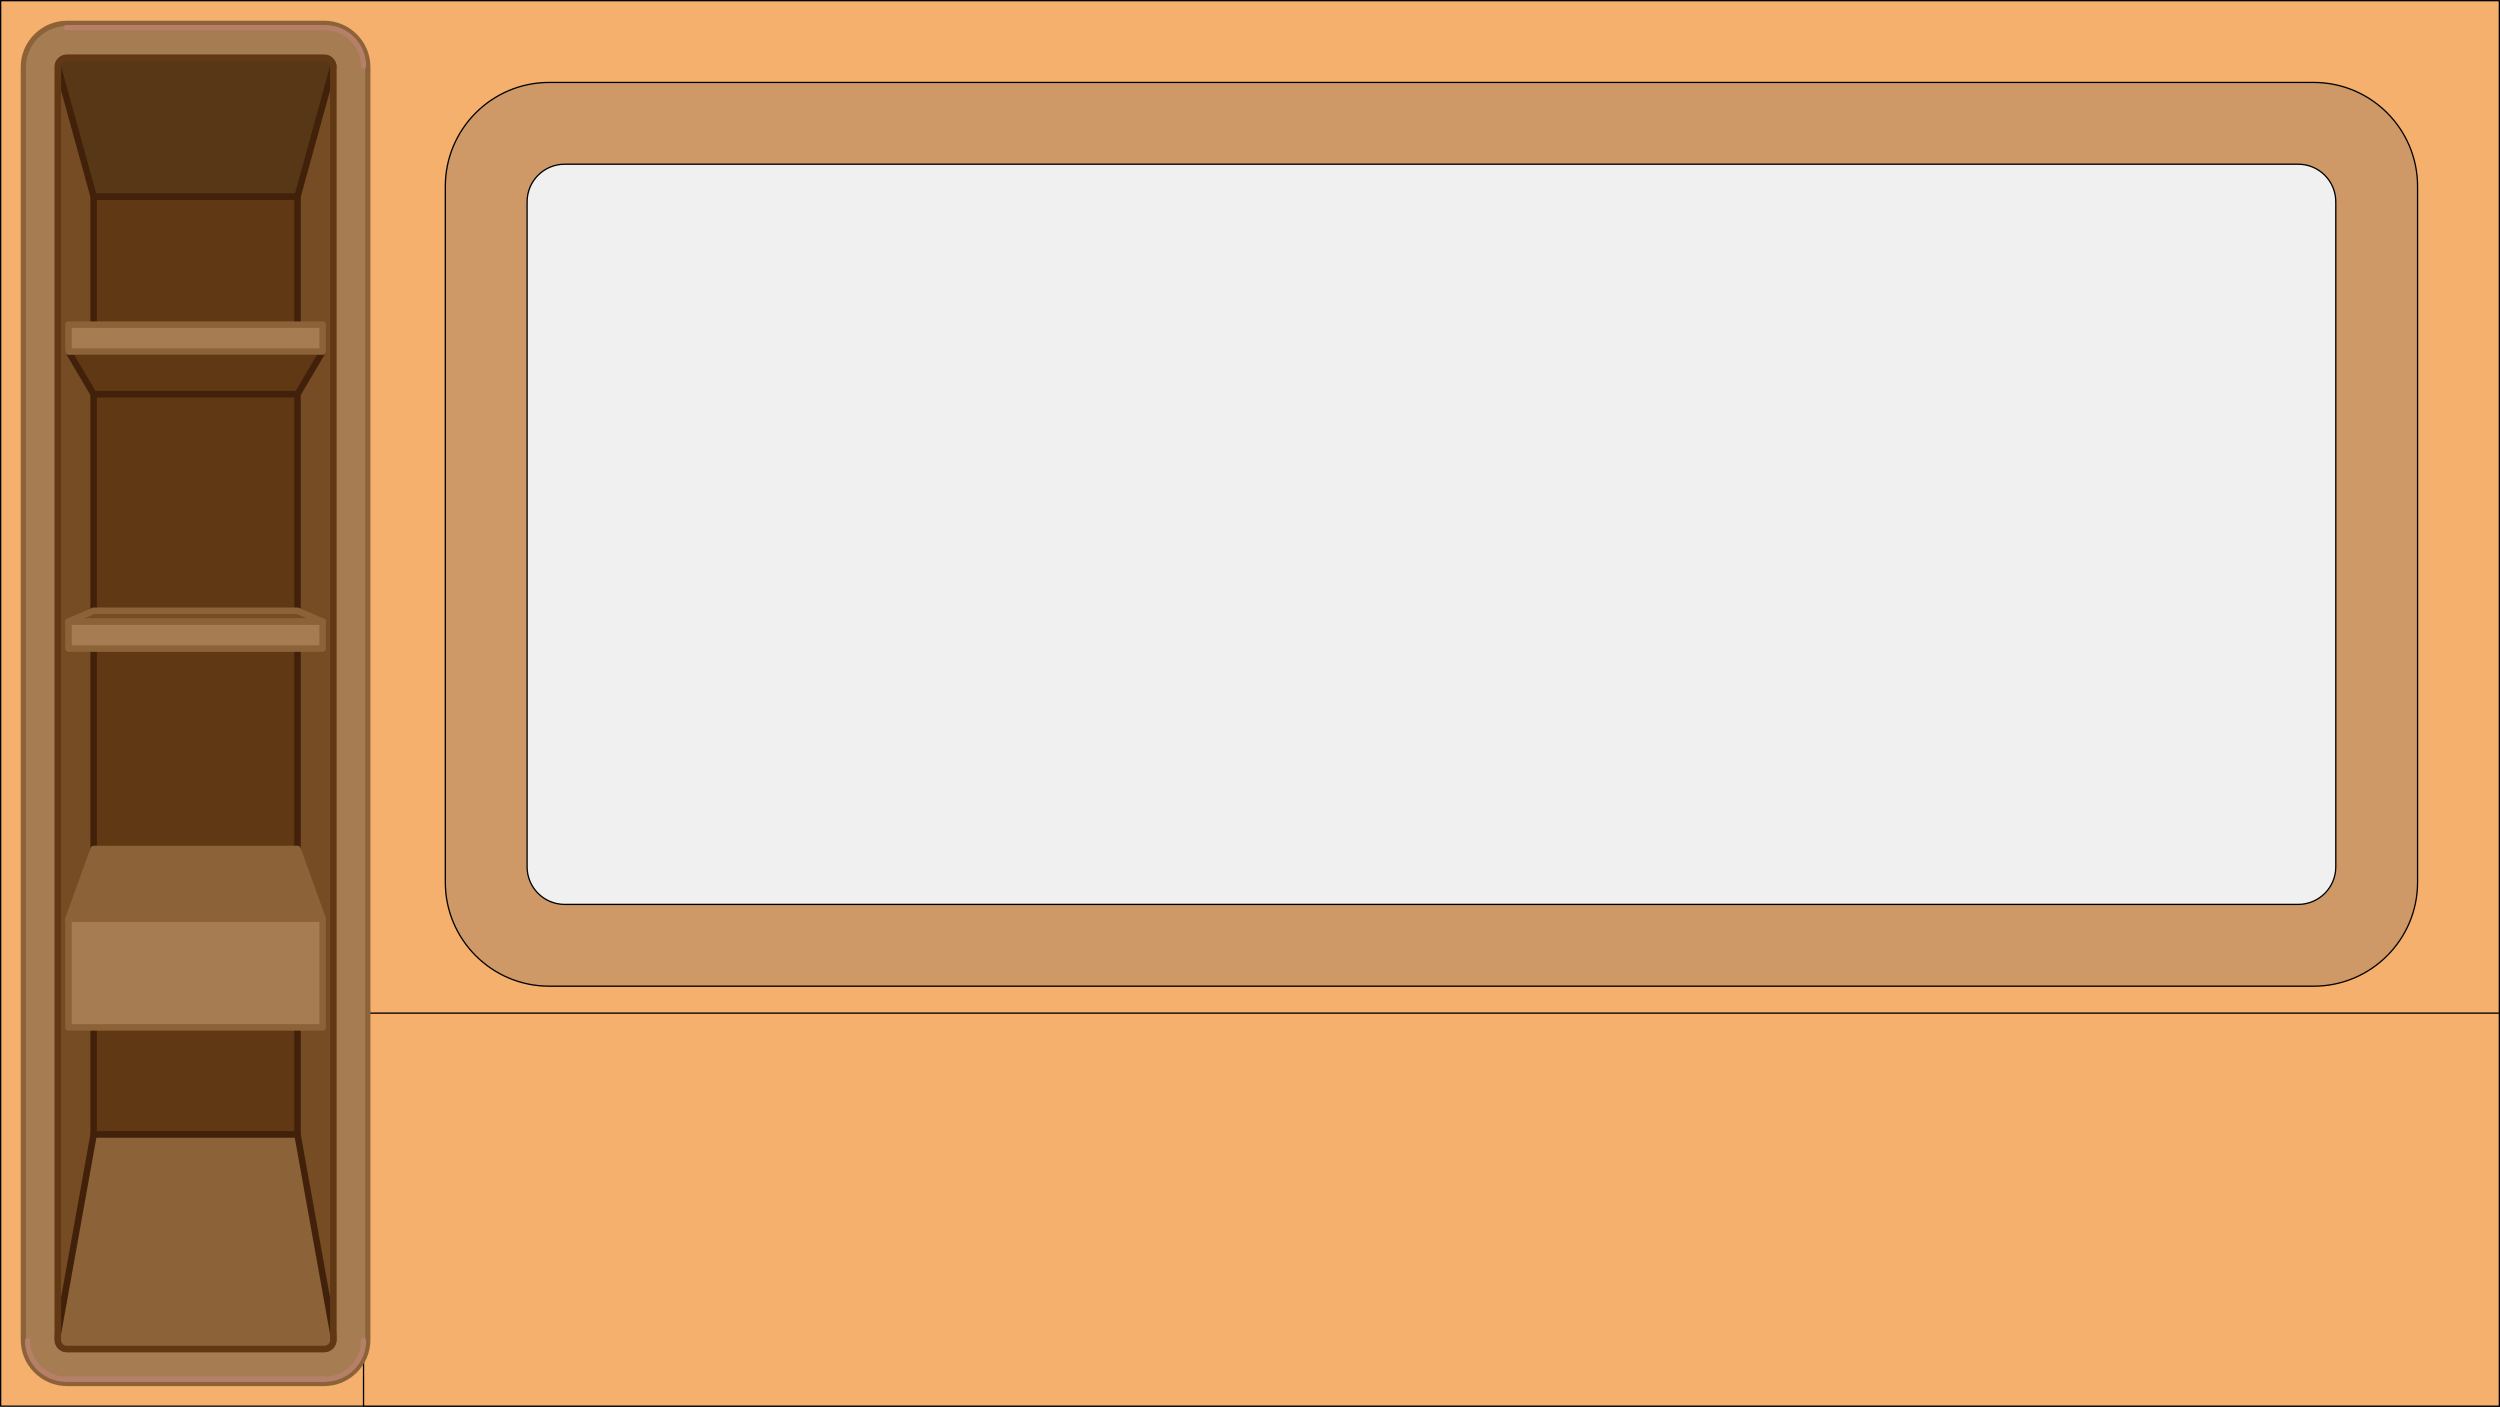
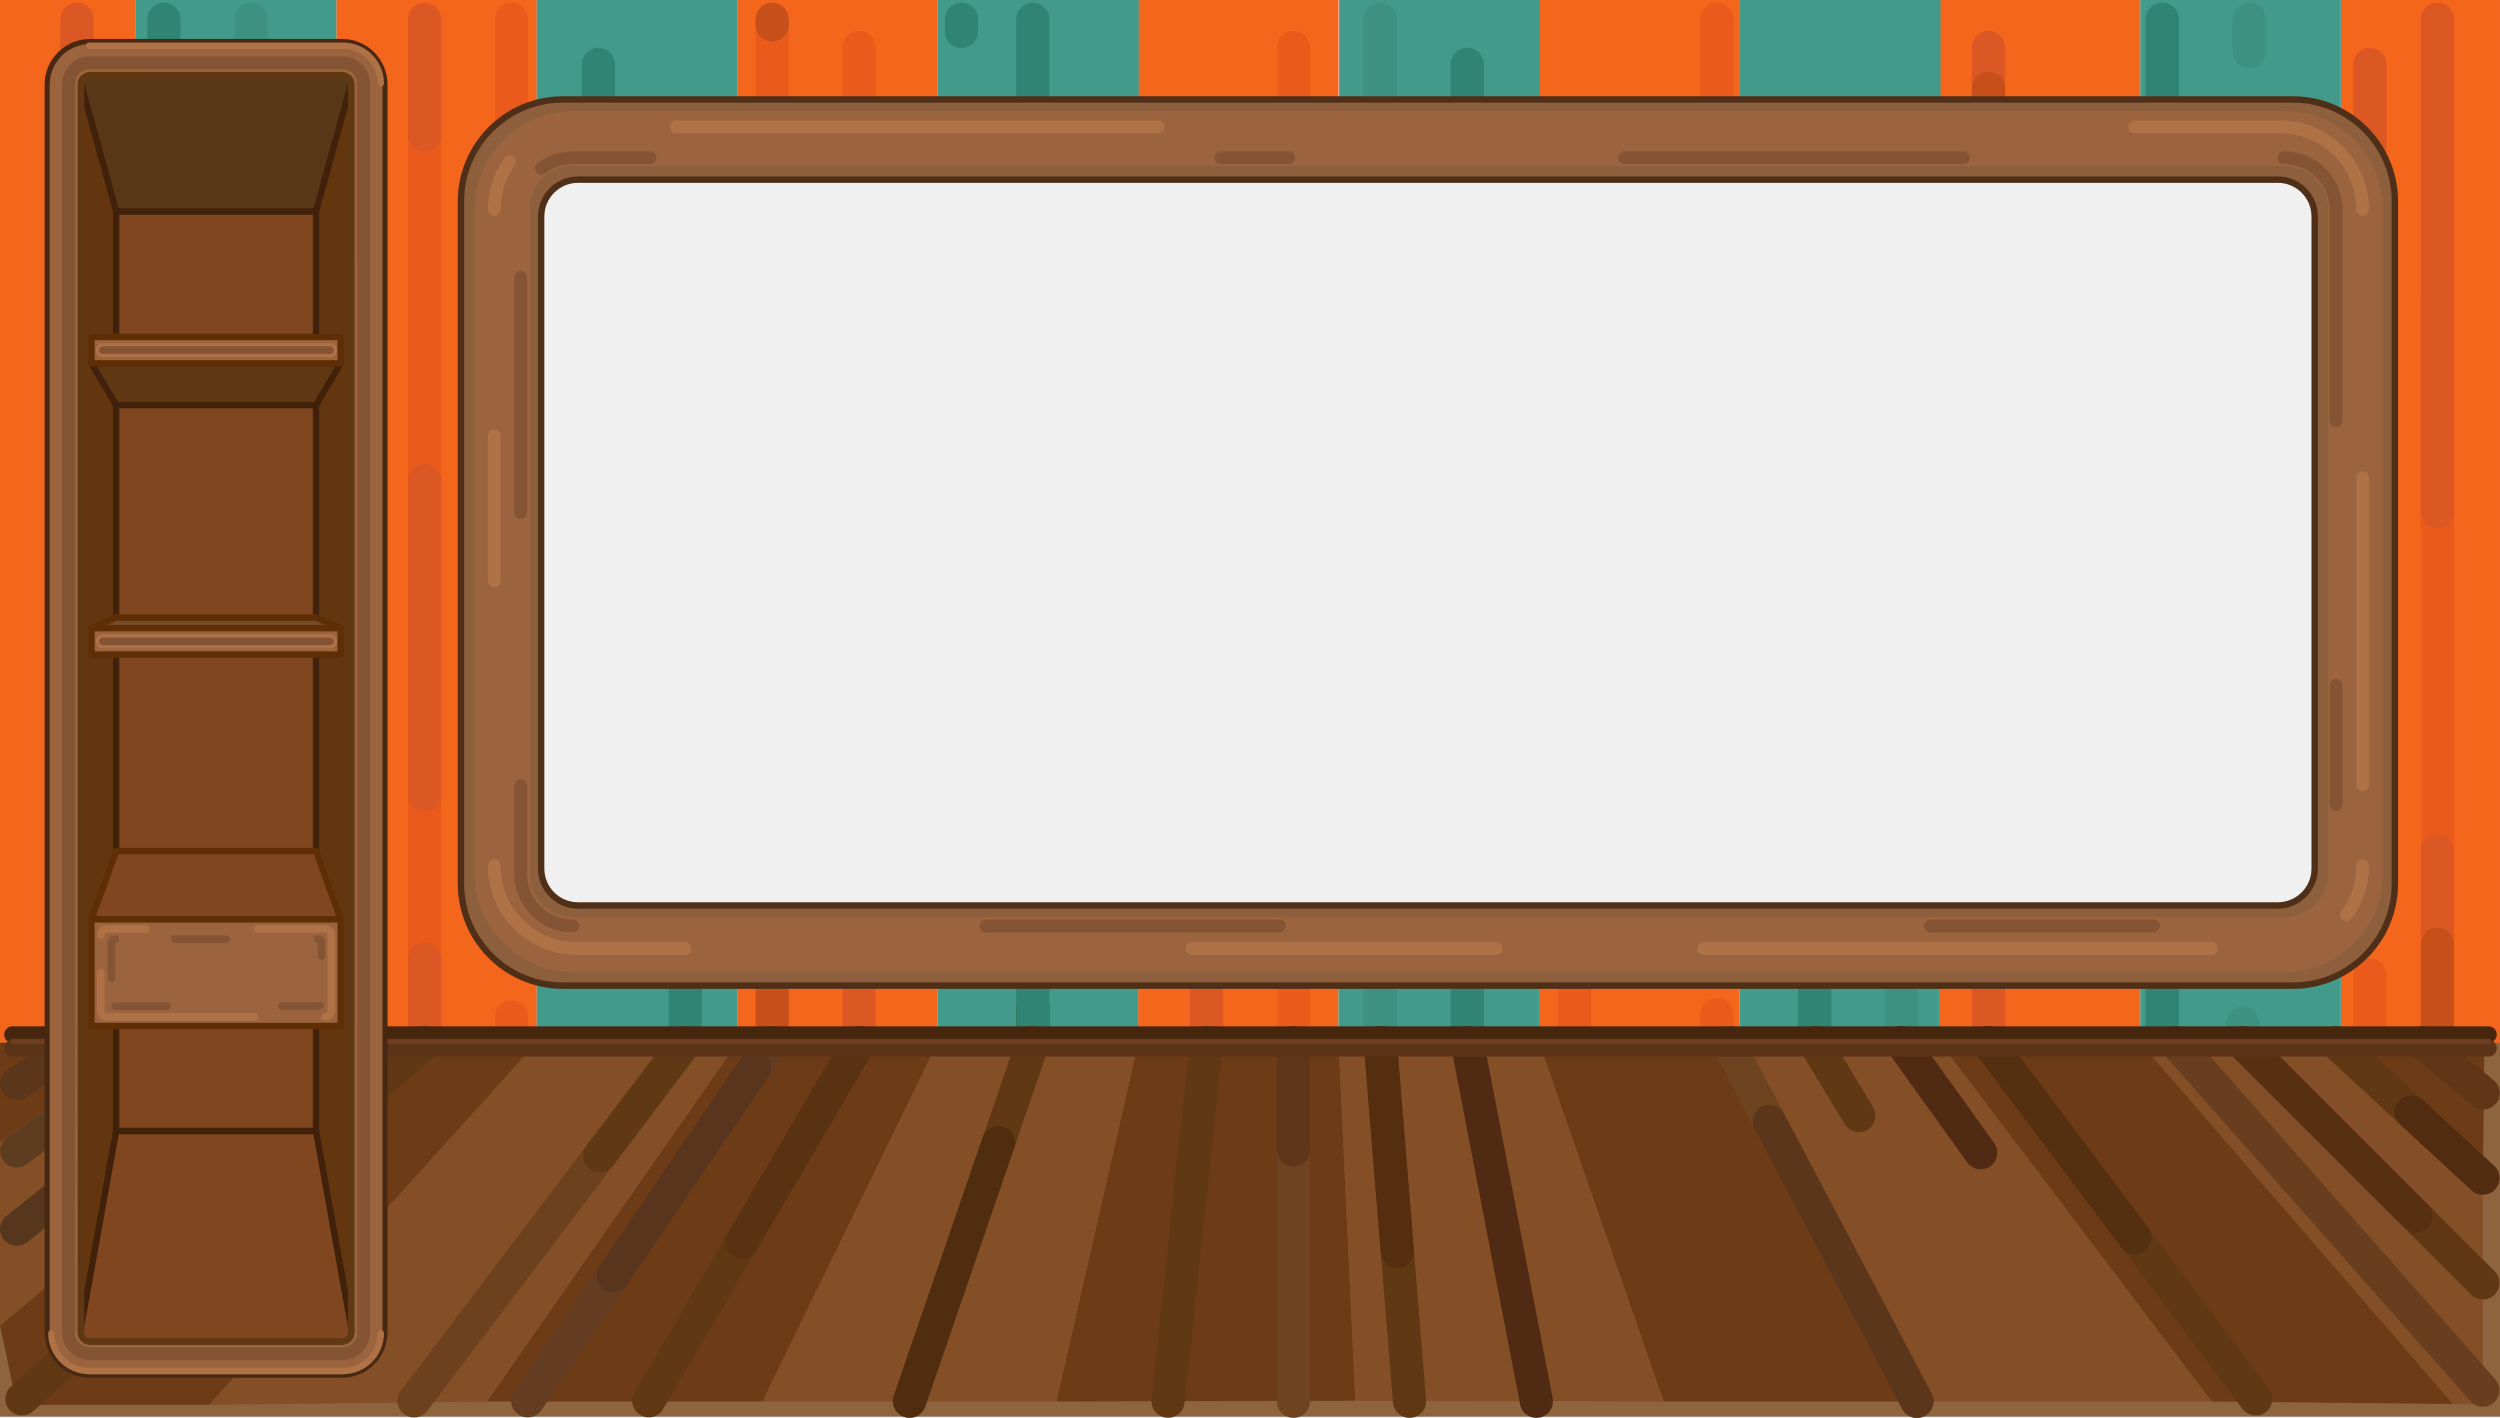
- <svg xmlns="http://www.w3.org/2000/svg" viewBox="0 0 1921 1081">
+ <svg xmlns="http://www.w3.org/2000/svg" viewBox="0 0 1959.1 1111.11">
  <defs>
    <style>
-       .cls-1 {
-         fill: none;
-         stroke: #b57f68;
-         stroke-width: 4px;
-       }
- 
-       .cls-1, .cls-2, .cls-3, .cls-4, .cls-5, .cls-6, .cls-7, .cls-8, .cls-9 {
+       .cls-1, .cls-2 {
+         stroke: #3d9181;
+       }
+ 
+       .cls-1, .cls-2, .cls-3, .cls-4, .cls-5, .cls-6, .cls-7, .cls-8, .cls-9, .cls-10, .cls-11, .cls-12, .cls-13, .cls-14, .cls-15, .cls-16, .cls-17, .cls-18, .cls-19, .cls-20, .cls-21, .cls-22, .cls-23, .cls-24, .cls-25, .cls-26, .cls-27, .cls-28, .cls-29, .cls-30, .cls-31, .cls-32, .cls-33, .cls-34, .cls-35, .cls-36, .cls-37, .cls-38, .cls-39, .cls-40, .cls-41, .cls-42, .cls-43, .cls-44 {
        stroke-linecap: round;
        stroke-linejoin: round;
      }

-       .cls-2, .cls-3, .cls-4, .cls-5, .cls-6, .cls-9 {
+       .cls-1, .cls-2, .cls-4, .cls-6, .cls-7, .cls-8, .cls-9, .cls-11, .cls-12, .cls-13, .cls-14, .cls-16, .cls-17, .cls-19, .cls-22, .cls-24, .cls-25, .cls-28, .cls-30, .cls-31, .cls-32, .cls-33, .cls-34, .cls-36, .cls-37, .cls-41, .cls-44 {
+         stroke-width: 26px;
+       }
+ 
+       .cls-1, .cls-3, .cls-4, .cls-6, .cls-7, .cls-8, .cls-9, .cls-10, .cls-11, .cls-12, .cls-13, .cls-14, .cls-15, .cls-16, .cls-17, .cls-19, .cls-22, .cls-23, .cls-24, .cls-26, .cls-30, .cls-31, .cls-32, .cls-33, .cls-34, .cls-35, .cls-36, .cls-37, .cls-38, .cls-40, .cls-42, .cls-43, .cls-44 {
+         fill: none;
+       }
+ 
+       .cls-2, .cls-25, .cls-28, .cls-41 {
+         fill: #fff;
+       }
+ 
+       .cls-3, .cls-15 {
+         stroke-width: 6px;
+       }
+ 
+       .cls-3, .cls-26 {
+         stroke: #845434;
+       }
+ 
+       .cls-45, .cls-27 {
+         fill: #9b643e;
+       }
+ 
+       .cls-4 {
+         stroke: #603813;
+       }
+ 
+       .cls-46 {
+         fill: #492812;
+       }
+ 
+       .cls-5, .cls-18, .cls-20, .cls-21, .cls-23, .cls-27, .cls-29, .cls-39 {
        stroke-width: 5px;
      }

-       .cls-2, .cls-3, .cls-5 {
+       .cls-5, .cls-27, .cls-29 {
+         stroke: #602e04;
+       }
+ 
+       .cls-5, .cls-39 {
+         fill: #7f461f;
+       }
+ 
+       .cls-6 {
+         stroke: #54341c;
+       }
+ 
+       .cls-7 {
+         stroke: #59351d;
+       }
+ 
+       .cls-8 {
+         stroke: #542e0f;
+       }
+ 
+       .cls-9 {
+         stroke: #5b361a;
+       }
+ 
+       .cls-10 {
+         stroke: #6d3e1f;
+         stroke-width: 4px;
+       }
+ 
+       .cls-11 {
+         stroke: #633c21;
+       }
+ 
+       .cls-12 {
+         stroke: #56361d;
+       }
+ 
+       .cls-47 {
+         fill: #f5661d;
+       }
+ 
+       .cls-13 {
+         stroke: #6d4320;
+       }
+ 
+       .cls-14 {
+         stroke: #563011;
+       }
+ 
+       .cls-15, .cls-23, .cls-38, .cls-42 {
+         stroke: #af7146;
+       }
+ 
+       .cls-16 {
+         stroke: #512c10;
+       }
+ 
+       .cls-17 {
+         stroke: #6d411d;
+       }
+ 
+       .cls-18, .cls-21, .cls-39 {
        stroke: #42210b;
      }

-       .cls-2, .cls-4, .cls-10 {
-         fill: #8c6239;
-       }
- 
-       .cls-3, .cls-11 {
+       .cls-18, .cls-48 {
        fill: #603813;
      }

-       .cls-4, .cls-6, .cls-9 {
-         stroke: #8c6239;
-       }
- 
-       .cls-5 {
+       .cls-19 {
+         stroke: #ea5a1b;
+       }
+ 
+       .cls-49 {
+         fill: #8e643f;
+       }
+ 
+       .cls-20 {
+         fill: #8e5f3c;
+         stroke: #4f2f17;
+       }
+ 
+       .cls-50 {
+         fill: #633610;
+       }
+ 
+       .cls-21 {
        fill: #573716;
      }

-       .cls-6, .cls-12 {
+       .cls-22 {
+         stroke: #512d10;
+       }
+ 
+       .cls-24 {
+         stroke: #593212;
+       }
+ 
+       .cls-51 {
+         fill: #844e26;
+       }
+ 
+       .cls-25 {
+         stroke: #c64f1a;
+       }
+ 
+       .cls-26, .cls-38 {
+         stroke-width: 10px;
+       }
+ 
+       .cls-52 {
+         fill: #419a8a;
+       }
+ 
+       .cls-28, .cls-44 {
+         stroke: #308474;
+       }
+ 
+       .cls-29 {
        fill: #754c24;
      }

-       .cls-13, .cls-9 {
-         fill: #a67c52;
-       }
- 
-       .cls-7 {
-         fill: #ce9867;
-       }
- 
-       .cls-7, .cls-8 {
-         stroke: #000;
-       }
- 
-       .cls-8 {
-         fill: #f4b06c;
+       .cls-30 {
+         stroke: #5e3c1f;
+       }
+ 
+       .cls-31 {
+         stroke: #603616;
+       }
+ 
+       .cls-32 {
+         stroke: #542f10;
+       }
+ 
+       .cls-33 {
+         stroke: #512a14;
+       }
+ 
+       .cls-34 {
+         stroke: #683e1e;
+       }
+ 
+       .cls-35 {
+         stroke: #9b643e;
+         stroke-width: 43px;
+       }
+ 
+       .cls-36 {
+         stroke: #5e3619;
+       }
+ 
+       .cls-37, .cls-41 {
+         stroke: #db5723;
+       }
+ 
+       .cls-40 {
+         stroke: #5b3418;
+       }
+ 
+       .cls-40, .cls-43 {
+         stroke-width: 13px;
+       }
+ 
+       .cls-42 {
+         stroke-width: 11px;
+       }
+ 
+       .cls-43 {
+         stroke: #47260e;
+       }
+ 
+       .cls-53 {
+         fill: #6d3b16;
      }
    </style>
  </defs>
+   <g id="Vrstva_10" data-name="Vrstva 10">
+     <rect class="cls-47" x="-362.57" y="362.57" width="831.59" height="106.46" transform="translate(-362.57 469.02) rotate(-90)" />
+     <rect class="cls-47" x="-73.72" y="337.26" width="831.59" height="157.08" transform="translate(-73.72 757.88) rotate(-90)" />
+     <rect class="cls-47" x="608.68" y="705.49" width="95.12" height="157.08" transform="translate(-127.79 1440.27) rotate(-90)" />
+     <rect class="cls-47" x="922.85" y="705.49" width="95.12" height="157.08" transform="translate(186.37 1754.44) rotate(-90)" />
+     <rect class="cls-47" x="1237.01" y="705.49" width="95.12" height="157.08" transform="translate(500.53 2068.6) rotate(-90)" />
+     <rect class="cls-47" x="1551.17" y="705.49" width="95.12" height="157.08" transform="translate(814.7 2382.76) rotate(-90)" />
+     <rect class="cls-47" x="602.94" y="-25.24" width="106.6" height="157.08" transform="translate(602.94 709.54) rotate(-90)" />
+     <rect class="cls-47" x="917.1" y="-25.24" width="106.6" height="157.08" transform="translate(917.1 1023.71) rotate(-90)" />
+     <rect class="cls-47" x="1231.5" y="-25.47" width="106.6" height="157.55" transform="translate(1231.5 1338.11) rotate(-90)" />
+     <rect class="cls-47" x="1545.43" y="-25.24" width="106.6" height="157.08" transform="translate(1545.43 1652.03) rotate(-90)" />
+     <rect class="cls-47" x="1480.93" y="353.42" width="831.59" height="124.74" transform="translate(1480.93 2312.52) rotate(-90)" />
+     <rect class="cls-52" x="-230.8" y="337.26" width="831.59" height="157.08" transform="translate(-230.8 600.79) rotate(-90)" />
+     <rect class="cls-52" x="451.6" y="705.49" width="95.12" height="157.08" transform="translate(-284.87 1283.19) rotate(-90)" />
+     <rect class="cls-52" x="765.76" y="705.49" width="95.12" height="157.08" transform="translate(29.29 1597.36) rotate(-90)" />
+     <rect class="cls-52" x="1079.93" y="705.49" width="95.12" height="157.08" transform="translate(343.45 1911.52) rotate(-90)" />
+     <rect class="cls-52" x="1394.09" y="705.49" width="95.12" height="157.08" transform="translate(657.62 2225.68) rotate(-90)" />
+     <rect class="cls-52" x="1708.25" y="705.49" width="95.12" height="157.08" transform="translate(971.78 2539.84) rotate(-90)" />
+     <rect class="cls-52" x="445.86" y="-25.24" width="106.6" height="157.08" transform="translate(445.86 552.46) rotate(-90)" />
+     <rect class="cls-52" x="760.26" y="-25.47" width="106.6" height="157.55" transform="translate(760.26 866.86) rotate(-90)" />
+     <rect class="cls-52" x="1074.66" y="-25.24" width="106.6" height="157.08" transform="translate(1074.66 1181.26) rotate(-90)" />
+     <rect class="cls-52" x="1388.82" y="-25.24" width="106.6" height="157.08" transform="translate(1388.82 1495.42) rotate(-90)" />
+     <rect class="cls-52" x="1702.51" y="-25.24" width="106.6" height="157.08" transform="translate(1702.51 1809.11) rotate(-90)" />
+   </g>
  <g id="okno">
-     <path class="cls-8" d="M.5.5v1080h1920V.5H.5ZM1839.63,674.38c0,42.91-35.04,77.69-78.27,77.69H432.66c-43.23,0-78.27-34.78-78.27-77.69V154.19c0-42.91,35.04-77.69,78.27-77.69h1328.7c43.23,0,78.27,34.78,78.27,77.69v520.19Z" />
-     <rect class="cls-8" x="279.34" y="778.5" width="1641.16" height="302" />
-     <path class="cls-7" d="M1777.8,63.34H422.04c-44.11,0-79.86,35.76-79.86,79.86v534.73c0,44.11,35.76,79.86,79.86,79.86h1355.76c44.11,0,79.86-35.76,79.86-79.86V143.2c0-44.11-35.76-79.86-79.86-79.86ZM1794.82,666.05c0,15.96-12.94,28.9-28.9,28.9H433.92c-15.96,0-28.9-12.94-28.9-28.9V155.08c0-15.96,12.94-28.9,28.9-28.9h1332c15.96,0,28.9,12.94,28.9,28.9v510.97Z" />
+     <line class="cls-19" x1="1910.08" y1="663.01" x2="1910.08" y2="235.71" />
+     <line class="cls-1" x1="196.55" y1="256.61" x2="196.55" y2="15.1" />
+     <line class="cls-19" x1="332.72" y1="755.58" x2="332.72" y2="85.67" />
+     <line class="cls-19" x1="605.07" y1="111.13" x2="605.07" y2="19.54" />
+     <line class="cls-44" x1="128.46" y1="503.58" x2="128.46" y2="15.1" />
+     <line class="cls-37" x1="288.97" y1="755.78" x2="288.97" y2="209.45" />
+     <line class="cls-25" x1="288.97" y1="960.11" x2="288.97" y2="455.18" />
+     <line class="cls-37" x1="332.72" y1="623.32" x2="332.72" y2="376.48" />
+     <line class="cls-37" x1="332.72" y1="105.72" x2="332.72" y2="15.1" />
+     <line class="cls-37" x1="332.72" y1="850.63" x2="332.72" y2="751.42" />
+     <line class="cls-19" x1="400.81" y1="307.93" x2="400.81" y2="15.1" />
+     <line class="cls-19" x1="400.81" y1="828.75" x2="400.81" y2="796.77" />
+     <line class="cls-28" x1="468.9" y1="117.43" x2="468.9" y2="50.45" />
+     <line class="cls-44" x1="536.98" y1="828.75" x2="536.98" y2="764.8" />
+     <line class="cls-25" x1="605.07" y1="19.54" x2="605.07" y2="15.1" />
+     <line class="cls-19" x1="673.16" y1="105.72" x2="673.16" y2="37.2" />
+     <line class="cls-25" x1="605.07" y1="855.73" x2="605.07" y2="771.08" />
+     <line class="cls-37" x1="673.16" y1="850.73" x2="673.16" y2="767.68" />
+     <line class="cls-28" x1="753.44" y1="24.63" x2="753.44" y2="15.1" />
+     <line class="cls-44" x1="809.33" y1="103.51" x2="809.33" y2="15.1" />
+     <line class="cls-4" x1="809.33" y1="869.46" x2="809.33" y2="787.75" />
+     <line class="cls-44" x1="809.33" y1="869.6" x2="809.33" y2="767.68" />
+     <line class="cls-19" x1="1233.84" y1="853.34" x2="1233.84" y2="764.8" />
+     <line class="cls-37" x1="945.5" y1="853.34" x2="945.5" y2="763.9" />
+     <line class="cls-19" x1="1013.59" y1="111.13" x2="1013.59" y2="37.2" />
+     <line class="cls-19" x1="1013.59" y1="841.58" x2="1013.59" y2="777.55" />
+     <line class="cls-1" x1="1081.68" y1="106.6" x2="1081.68" y2="15.1" />
+     <line class="cls-1" x1="1081.68" y1="848.47" x2="1081.68" y2="763.9" />
+     <line class="cls-28" x1="1149.77" y1="105.72" x2="1149.77" y2="50.45" />
+     <line class="cls-28" x1="1149.77" y1="829.64" x2="1149.77" y2="760.97" />
+     <line class="cls-19" x1="1345.47" y1="865.35" x2="1345.47" y2="794.98" />
+     <line class="cls-37" x1="1558.29" y1="854.7" x2="1558.29" y2="764.39" />
+     <line class="cls-2" x1="1490.2" y1="857.43" x2="1490.2" y2="776.68" />
+     <line class="cls-19" x1="1345.47" y1="104.91" x2="1345.47" y2="15.1" />
+     <line class="cls-44" x1="1422.11" y1="1045.74" x2="1422.11" y2="752.8" />
+     <line class="cls-37" x1="1558.29" y1="111.13" x2="1558.29" y2="37.2" />
+     <line class="cls-28" x1="1694.46" y1="105.72" x2="1694.46" y2="15.1" />
+     <line class="cls-44" x1="1694.46" y1="853.34" x2="1694.46" y2="764.8" />
+     <line class="cls-1" x1="1762.55" y1="40.28" x2="1762.55" y2="15.1" />
+     <line class="cls-1" x1="1757.38" y1="825.3" x2="1757.38" y2="802.03" />
+     <line class="cls-37" x1="1857.1" y1="367.41" x2="1857.1" y2="50.45" />
+     <line class="cls-19" x1="1857.1" y1="1057.11" x2="1857.1" y2="764.18" />
+     <line class="cls-37" x1="1910.08" y1="401.06" x2="1910.08" y2="15.1" />
+     <line class="cls-37" x1="1910.08" y1="990.77" x2="1910.08" y2="666.73" />
+     <line class="cls-25" x1="1910.08" y1="1063.95" x2="1910.08" y2="739.91" />
+     <line class="cls-25" x1="1558.29" y1="113.45" x2="1558.29" y2="69.23" />
+     <line class="cls-19" x1="60.37" y1="374.44" x2="60.37" y2="524.32" />
+     <line class="cls-41" x1="60.37" y1="15.1" x2="60.37" y2="374.44" />
+     <path class="cls-20" d="M1796.85,77.94H441.09c-44.11,0-79.86,35.76-79.86,79.86v534.73c0,44.11,35.76,79.86,79.86,79.86h1355.76c44.11,0,79.86-35.76,79.86-79.86V157.8c0-44.11-35.76-79.86-79.86-79.86ZM1813.87,680.65c0,15.96-12.94,28.9-28.9,28.9H452.97c-15.96,0-28.9-12.94-28.9-28.9V169.68c0-15.96,12.94-28.9,28.9-28.9h1332c15.96,0,28.9,12.94,28.9,28.9v510.97Z" />
+     <rect class="cls-49" x="0" y="817.13" width="1959.1" height="293.06" />
+     <polygon class="cls-53" points="1834.35 817.06 1945.66 923.19 1946.94 817.13 1934.49 817.06 1834.35 817.06" />
+     <polygon class="cls-51" points="1677.27 817.06 1922.29 1100.26 1945.66 1100.26 1945.66 923.19 1834.35 817.06 1677.27 817.06" />
+     <polygon class="cls-53" points="1520.19 817.06 1733.02 1098.31 1922.29 1100.26 1677.27 817.06 1520.19 817.06" />
+     <polygon class="cls-51" points="1363.11 817.06 1512.85 1098.31 1733.02 1098.31 1520.19 817.06 1363.11 817.06" />
+     <polygon class="cls-53" points="1206.03 817.06 1303.63 1098.31 1512.85 1098.31 1363.11 817.06 1206.03 817.06" />
+     <polygon class="cls-51" points="1048.95 817.06 1062.06 1097.67 1303.63 1098.31 1206.03 817.06 1048.95 817.06" />
+     <polygon class="cls-53" points="891.86 817.06 827.8 1098.31 1062.06 1097.67 1048.95 817.06 891.86 817.06" />
+     <polygon class="cls-51" points="734.78 817.06 597.39 1098.31 827.8 1098.31 891.86 817.06 734.78 817.06" />
+     <polygon class="cls-53" points="577.7 817.06 381.39 1098.31 597.39 1098.31 734.78 817.06 577.7 817.06" />
+     <polygon class="cls-51" points="420.62 817.06 163.82 1100.92 381.39 1098.31 577.7 817.06 420.62 817.06" />
+     <polygon class="cls-53" points="263.54 817.06 0 1038.72 13.16 1100.92 163.82 1100.92 420.62 817.06 263.54 817.06" />
+     <polygon class="cls-51" points="106.46 817.06 0 895.26 0 1038.72 263.54 817.06 106.46 817.06" />
+     <polygon class="cls-53" points="0 817.13 0 876.12 0 895.26 106.46 817.06 0 817.13" />
+     <line class="cls-30" x1="13.16" y1="963.17" x2="196.55" y2="817.13" />
+     <line class="cls-11" x1="413.57" y1="1097.67" x2="605.07" y2="817.13" />
+     <line class="cls-17" x1="324.47" y1="1097.78" x2="500.17" y2="865.74" />
+     <line class="cls-7" x1="480.55" y1="999.55" x2="591.16" y2="836.63" />
+     <line class="cls-30" x1="13.16" y1="901.91" x2="128.46" y2="817.13" />
+     <line class="cls-4" x1="17.19" y1="1096.24" x2="332.72" y2="817.13" />
+     <line class="cls-4" x1="469.9" y1="905.73" x2="536.98" y2="817.13" />
+     <line class="cls-4" x1="508.44" y1="1097.67" x2="673.16" y2="817.13" />
+     <line class="cls-4" x1="712.75" y1="1097.99" x2="809.33" y2="817.13" />
+     <line class="cls-13" x1="1013.59" y1="1098.1" x2="1013.59" y2="817.13" />
+     <line class="cls-4" x1="915.34" y1="1098.02" x2="945.31" y2="817.06" />
+     <line class="cls-4" x1="1104.58" y1="1098.1" x2="1081.68" y2="817.09" />
+     <line class="cls-33" x1="1203.98" y1="1098.1" x2="1149.77" y2="817.13" />
+     <line class="cls-13" x1="1502.18" y1="1098.11" x2="1354.03" y2="817.13" />
+     <line class="cls-4" x1="1767.67" y1="1096.24" x2="1558.29" y2="817.13" />
+     <line class="cls-34" x1="1945.66" y1="1089.45" x2="1705.12" y2="817.13" />
+     <line class="cls-4" x1="1945.66" y1="1005.33" x2="1757.38" y2="817.13" />
+     <line class="cls-4" x1="1945.66" y1="923.19" x2="1830.64" y2="817.13" />
+     <line class="cls-12" x1="13.16" y1="963.17" x2="50.83" y2="933.17" />
+     <line class="cls-6" x1="67.46" y1="861.98" x2="128.46" y2="817.13" />
+     <line class="cls-33" x1="228.57" y1="846.47" x2="264.64" y2="817.13" />
+     <line class="cls-24" x1="581.38" y1="973.44" x2="673.16" y2="817.13" />
+     <line class="cls-22" x1="712.75" y1="1097.99" x2="782.45" y2="895.29" />
+     <line class="cls-36" x1="1013.59" y1="901.11" x2="1013.59" y2="817.13" />
+     <line class="cls-8" x1="1095.02" y1="980.81" x2="1081.68" y2="817.09" />
+     <line class="cls-9" x1="1502.18" y1="1098.11" x2="1386.63" y2="878.97" />
+     <line class="cls-32" x1="1672.87" y1="969.87" x2="1558.29" y2="817.13" />
+     <line class="cls-33" x1="1552.17" y1="903.37" x2="1490.2" y2="817.06" />
+     <line class="cls-4" x1="1456.66" y1="874.2" x2="1422.11" y2="817.06" />
+     <line class="cls-14" x1="1893.34" y1="953.03" x2="1757.38" y2="817.13" />
+     <line class="cls-16" x1="1945.66" y1="923.19" x2="1889.58" y2="871.48" />
+     <line class="cls-31" x1="1945.85" y1="856.54" x2="1898.72" y2="817.13" />
+     <line class="cls-9" x1="60.37" y1="817.13" x2="13.16" y2="849.22" />
+     <line class="cls-43" x1="9.79" y1="810.75" x2="1950.07" y2="810.75" />
+     <line class="cls-40" x1="9.79" y1="821.46" x2="1950.07" y2="821.46" />
+     <line class="cls-10" x1="10.04" y1="816.1" x2="1950.32" y2="816.1" />
+     <rect class="cls-35" x="393.41" y="108.56" width="1452.52" height="631.57" rx="55.7" ry="55.7" />
+     <path class="cls-38" d="M387.31,164.26c0-13.97,4.42-26.91,11.94-37.49" />
+     <line class="cls-38" x1="387.31" y1="455.18" x2="387.31" y2="341.57" />
+     <path class="cls-38" d="M536.98,743.28h-84.86c-35.8,0-64.82-29.02-64.82-64.82" />
+     <line class="cls-38" x1="1172.65" y1="743.28" x2="933.89" y2="743.28" />
+     <line class="cls-38" x1="1733.02" y1="743.28" x2="1334.92" y2="743.28" />
+     <path class="cls-38" d="M1851.52,678.46c0,14.45-4.73,27.79-12.72,38.57" />
+     <polyline class="cls-38" points="1851.52 374.4 1851.52 458.34 1851.52 615.19" />
+     <path class="cls-38" d="M1672.87,99.45h113.83c17.9,0,34.1,7.25,45.83,18.98s18.98,27.93,18.98,45.83" />
+     <line class="cls-38" x1="529.76" y1="99.45" x2="907.64" y2="99.45" />
+     <polyline class="cls-26" points="408.02 401.47 408.02 341.57 408.02 217.32" />
+     <path class="cls-26" d="M448.79,725.65c-22.52,0-40.77-18.26-40.77-40.77v-69.42" />
+     <line class="cls-26" x1="1002.6" y1="725.65" x2="772.66" y2="725.65" />
+     <line class="cls-26" x1="1687.52" y1="725.65" x2="1512.85" y2="725.65" />
+     <line class="cls-26" x1="1830.64" y1="537.07" x2="1830.64" y2="630.37" />
+     <path class="cls-26" d="M1789.86,123.58c10.63,0,20.31,4.07,27.57,10.73,8.12,7.45,13.2,18.15,13.2,30.04v165.5" />
+     <polyline class="cls-26" points="1272.86 123.58 1319.95 123.58 1379.54 123.58 1538.67 123.58" />
+     <line class="cls-26" x1="956.82" y1="123.58" x2="1009.81" y2="123.58" />
+     <path class="cls-26" d="M424.24,131.8c6.83-5.16,15.33-8.22,24.55-8.22h60.53" />
  </g>
  <g id="police">
-     <rect class="cls-12" x="41.92" y="41.92" width="216.71" height="997.16" />
-     <rect class="cls-3" x="71.96" y="151.04" width="156.63" height="720.71" />
-     <polygon class="cls-6" points="247.92 477.66 228.59 469.32 150.27 469.32 71.96 469.32 52.63 477.66 247.92 477.66" />
-     <polygon class="cls-3" points="247.92 270.15 228.59 302.89 150.27 302.89 71.96 302.89 52.63 270.15 247.92 270.15" />
-     <polyline class="cls-5" points="41.92 41.92 71.96 151.04 150.27 151.04 228.59 151.04 258.63 41.92" />
-     <polygon class="cls-4" points="247.92 705.89 228.59 652.37 150.27 652.37 71.96 652.37 52.63 705.89 247.92 705.89" />
-     <polygon class="cls-2" points="258.63 1039.08 228.59 871.75 150.27 871.75 71.96 871.75 41.92 1039.08 258.63 1039.08" />
-     <rect class="cls-9" x="52.63" y="477.66" width="195.29" height="20.71" />
-     <rect class="cls-9" x="52.63" y="249.44" width="195.29" height="20.71" />
-     <rect class="cls-9" x="52.63" y="705.89" width="195.29" height="83.55" />
-     <path class="cls-10" d="M248.99,41.92c5.32,0,9.64,4.31,9.64,9.64v977.89c0,5.32-4.31,9.64-9.64,9.64H51.56c-5.32,0-9.64-4.31-9.64-9.64V51.56c0-5.32,4.31-9.64,9.64-9.64h197.44M248.99,15.92H51.56c-19.65,0-35.64,15.99-35.64,35.64v977.89c0,19.65,15.99,35.64,35.64,35.64h197.44c19.65,0,35.64-15.99,35.64-35.64V51.56c0-19.65-15.99-35.64-35.64-35.64h0Z" />
-     <path class="cls-13" d="M248.86,41.92c5.39,0,9.77,4.37,9.77,9.77v977.63c0,5.39-4.37,9.77-9.77,9.77H51.69c-5.39,0-9.77-4.37-9.77-9.77V51.69c0-5.39,4.37-9.77,9.77-9.77h197.18M248.86,19.92H51.69c-17.52,0-31.77,14.25-31.77,31.77v977.63c0,17.52,14.25,31.77,31.77,31.77h197.18c17.52,0,31.77-14.25,31.77-31.77V51.69c0-17.52-14.25-31.77-31.77-31.77h0Z" />
-     <path class="cls-11" d="M249.25,46.92c2.41,0,4.38,1.96,4.38,4.38v978.4c0,2.41-1.96,4.38-4.38,4.38H51.3c-2.41,0-4.38-1.96-4.38-4.38V51.3c0-2.41,1.96-4.38,4.38-4.38h197.95M249.25,41.92H51.3c-5.18,0-9.38,4.2-9.38,9.38v978.4c0,5.18,4.2,9.38,9.38,9.38h197.95c5.18,0,9.38-4.2,9.38-9.38V51.3c0-5.18-4.2-9.38-9.38-9.38h0Z" />
-     <path class="cls-1" d="M249.72,1059.79H50.83c-16.36,0-29.62-13.26-29.62-29.62" />
-     <path class="cls-1" d="M50.83,21.21h198.89c16.36,0,29.62,13.26,29.62,29.62" />
-     <path class="cls-1" d="M279.34,1030.17c0,16.36-13.26,29.62-29.62,29.62H50.83" />
+     <rect class="cls-50" x="60.97" y="56.52" width="216.71" height="997.16" />
+     <rect class="cls-39" x="91.01" y="165.64" width="156.63" height="720.71" />
+     <polygon class="cls-29" points="266.97 492.26 247.64 483.92 169.32 483.92 91.01 483.92 71.68 492.26 266.97 492.26" />
+     <polygon class="cls-18" points="266.97 284.74 247.64 317.48 169.32 317.48 91.01 317.48 71.68 284.74 266.97 284.74" />
+     <polyline class="cls-21" points="60.97 56.52 91.01 165.64 169.32 165.64 247.64 165.64 277.68 56.52" />
+     <polygon class="cls-5" points="266.97 720.48 247.64 666.96 169.32 666.96 91.01 666.96 71.68 720.48 266.97 720.48" />
+     <polygon class="cls-39" points="277.68 1053.68 247.64 886.35 169.32 886.35 91.01 886.35 60.97 1053.68 277.68 1053.68" />
+     <rect class="cls-27" x="71.68" y="492.26" width="195.29" height="20.71" />
+     <rect class="cls-27" x="71.68" y="264.03" width="195.29" height="20.71" />
+     <rect class="cls-27" x="71.68" y="720.48" width="195.29" height="83.55" />
+     <path class="cls-15" d="M199.63,796.87h-115.83c-2.7,0-4.88-2.19-4.88-4.88v-29.58" />
+     <path class="cls-15" d="M201.95,727.94h52.86c2.7,0,4.88,2.19,4.88,4.88v59.16c0,2.7-2.19,4.88-4.88,4.88" />
+     <path class="cls-15" d="M78.92,732.83c0-2.7,2.19-4.88,4.88-4.88h30.67" />
+     <path class="cls-3" d="M87.24,766.58v-28.1c0-1.42,1.4-2.57,3.13-2.57" />
+     <path class="cls-3" d="M130.8,788.55h-40.43" />
+     <path class="cls-3" d="M251.06,787.77c-.57.48-1.36.78-2.24.78h-28.09" />
+     <path class="cls-3" d="M248.82,735.9c1.73,0,3.13,1.15,3.13,2.57v10.79" />
+     <line class="cls-3" x1="136.88" y1="735.9" x2="177.23" y2="735.9" />
+     <path class="cls-46" d="M268.04,56.52c5.32,0,9.64,4.31,9.64,9.64v977.89c0,5.32-4.31,9.64-9.64,9.64H70.6c-5.32,0-9.64-4.31-9.64-9.64V66.15c0-5.32,4.31-9.64,9.64-9.64h197.44M268.04,30.52H70.6c-19.65,0-35.64,15.99-35.64,35.64v977.89c0,19.65,15.99,35.64,35.64,35.64h197.44c19.65,0,35.64-15.99,35.64-35.64V66.15c0-19.65-15.99-35.64-35.64-35.64h0Z" />
+     <path class="cls-45" d="M267.91,56.52c5.39,0,9.77,4.37,9.77,9.77v977.63c0,5.39-4.37,9.77-9.77,9.77H70.73c-5.39,0-9.77-4.37-9.77-9.77V66.28c0-5.39,4.37-9.77,9.77-9.77h197.18M267.91,34.52H70.73c-17.52,0-31.77,14.25-31.77,31.77v977.63c0,17.52,14.25,31.77,31.77,31.77h197.18c17.52,0,31.77-14.25,31.77-31.77V66.28c0-17.52-14.25-31.77-31.77-31.77h0Z" />
+     <rect class="cls-26" x="53.69" y="49.19" width="231.23" height="1011.68" rx="16.65" ry="16.65" />
+     <path class="cls-48" d="M268.3,61.52c2.41,0,4.38,1.96,4.38,4.38v978.4c0,2.41-1.96,4.38-4.38,4.38H70.35c-2.41,0-4.38-1.96-4.38-4.38V65.9c0-2.41,1.96-4.38,4.38-4.38h197.95M268.3,56.52H70.35c-5.18,0-9.38,4.2-9.38,9.38v978.4c0,5.18,4.2,9.38,9.38,9.38h197.95c5.18,0,9.38-4.2,9.38-9.38V65.9c0-5.18-4.2-9.38-9.38-9.38h0Z" />
+     <path class="cls-23" d="M268.77,1074.39H69.88c-16.36,0-29.62-13.26-29.62-29.62" />
+     <path class="cls-23" d="M69.88,35.81h198.89c16.36,0,29.62,13.26,29.62,29.62" />
+     <path class="cls-23" d="M298.39,1044.77c0,16.36-13.26,29.62-29.62,29.62H69.88" />
+     <line class="cls-42" x1="80.53" y1="502.61" x2="258.6" y2="502.61" />
+     <line class="cls-3" x1="80.53" y1="502.61" x2="258.6" y2="502.61" />
+     <line class="cls-42" x1="80.53" y1="274.39" x2="258.6" y2="274.39" />
+     <line class="cls-3" x1="80.53" y1="274.39" x2="258.6" y2="274.39" />
  </g>
</svg>
